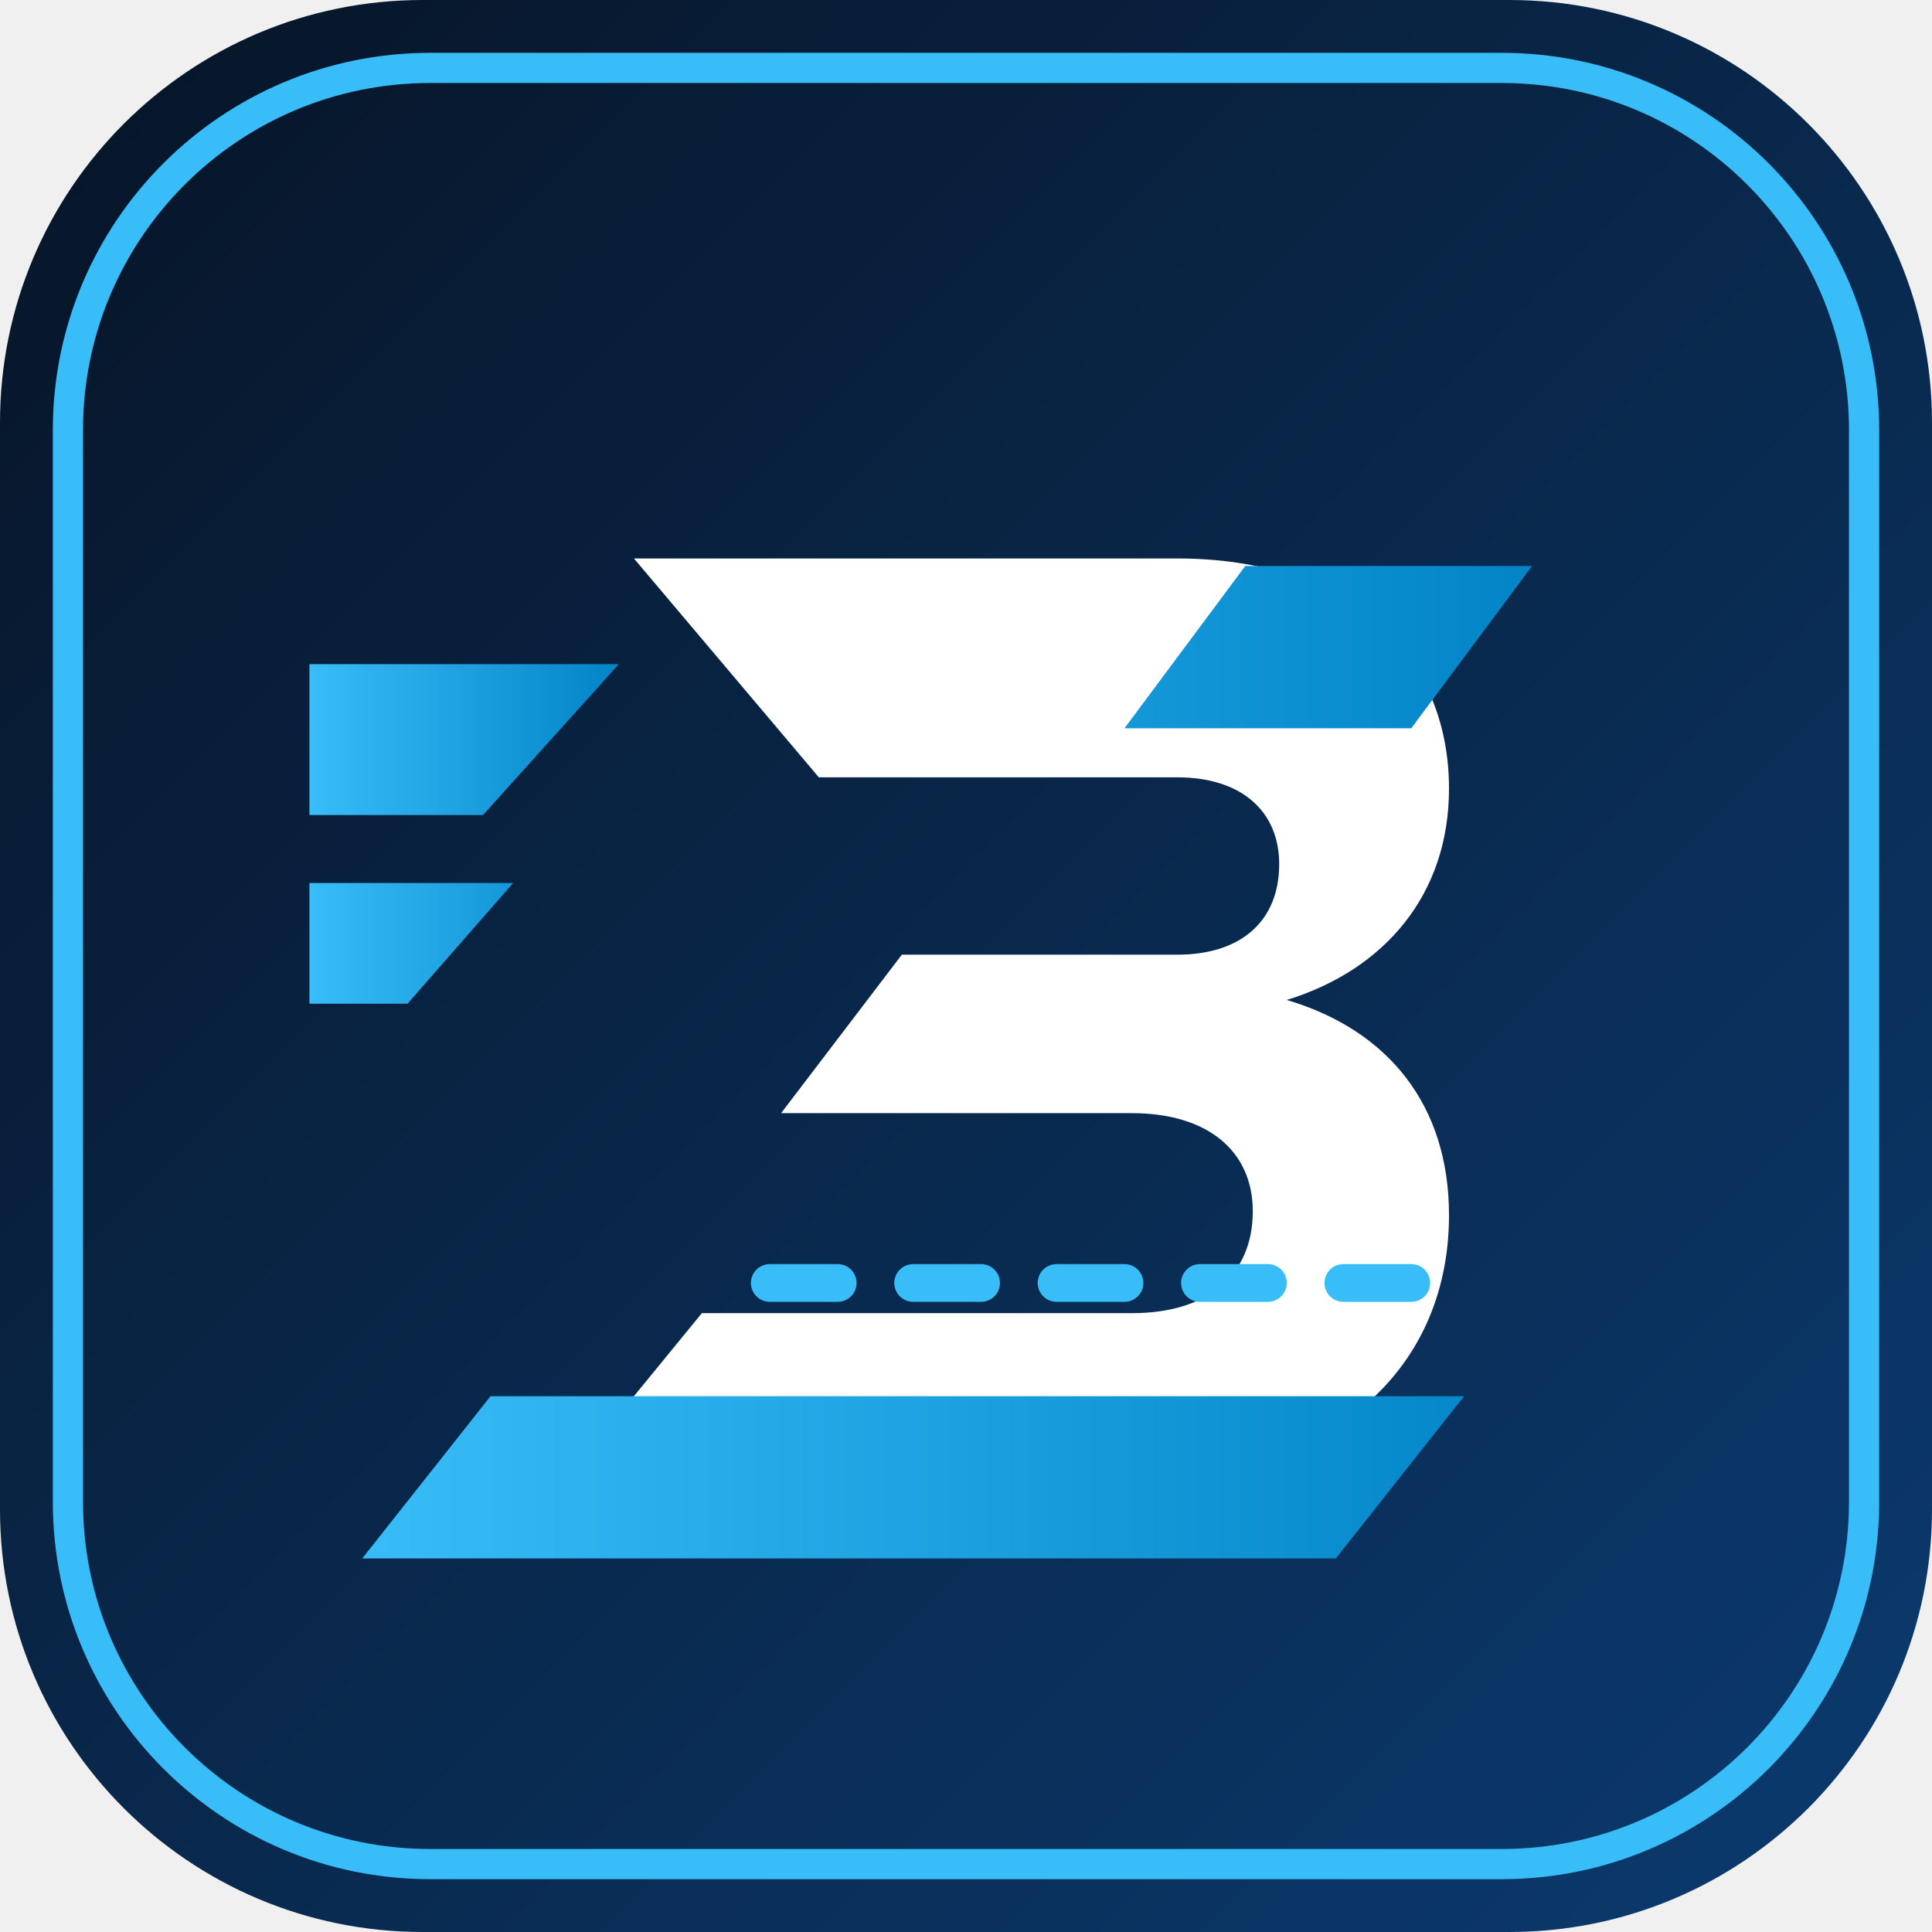
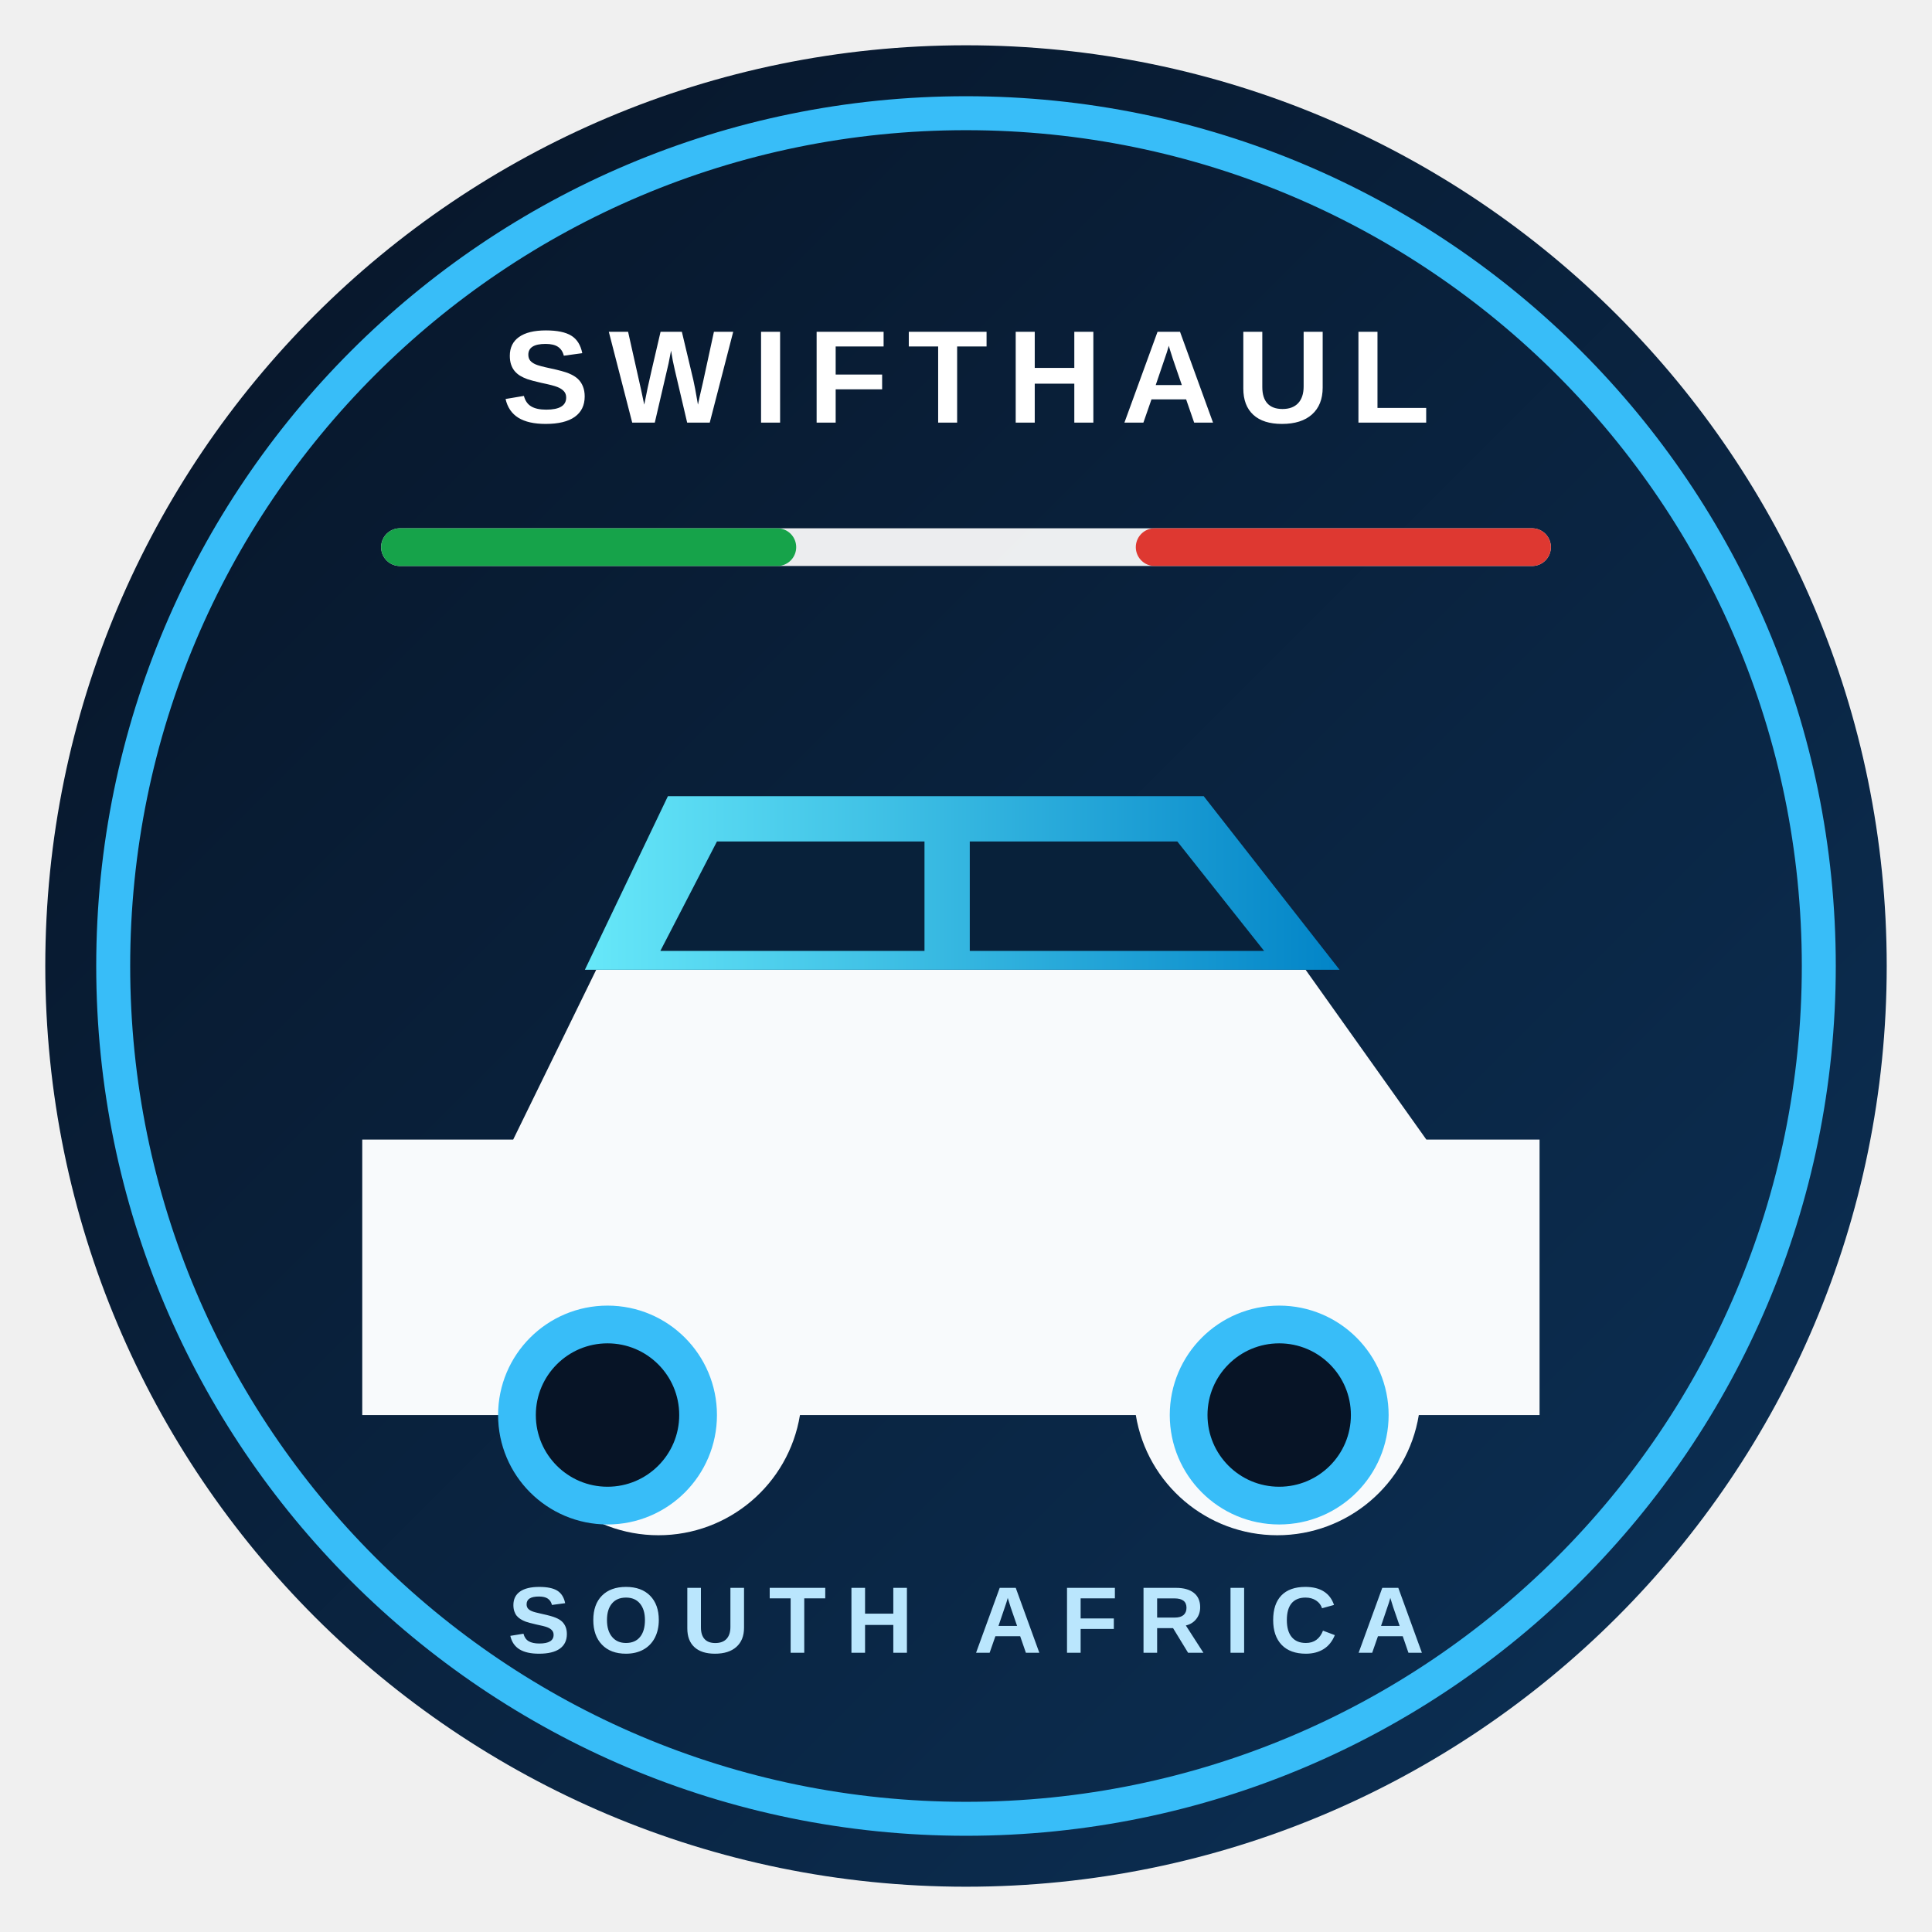
- <svg xmlns="http://www.w3.org/2000/svg" viewBox="0 0 512 512" width="512" height="512">
+ <svg xmlns="http://www.w3.org/2000/svg" viewBox="0 0 512 512">
  <defs>
    <linearGradient id="bg" x1="0" y1="0" x2="1" y2="1">
      <stop stop-color="#071426" />
-       <stop offset="1" stop-color="#0b3b70" />
+       <stop offset="1" stop-color="#0c3157" />
    </linearGradient>
-     <linearGradient id="blue" x1="0" y1="0" x2="1" y2="0">
-       <stop stop-color="#38bdf8" />
+     <linearGradient id="cyan" x1="0" y1="0" x2="1" y2="0">
+       <stop stop-color="#67e8f9" />
      <stop offset="1" stop-color="#0284c7" />
    </linearGradient>
  </defs>
-   <rect width="512" height="512" rx="112" fill="url(#bg)" />
-   <rect x="18" y="18" width="476" height="476" rx="96" fill="none" stroke="#38bdf8" stroke-width="8" />
-   <path d="M82 176h82l-36 40H82zm0 58h54l-28 32H82z" fill="url(#blue)" />
-   <path d="M168 148h144c45 0 72 25 72 61 0 28-17 48-43 56 27 8 43 28 43 57 0 43-34 70-83 70H150l36-44h114c20 0 32-10 32-27 0-16-12-26-32-26h-93l32-42h73c17 0 27-9 27-24 0-14-10-23-27-23h-95z" fill="#fff" />
-   <path d="M330 150h76l-32 43h-76zM130 370h258l-34 43H96z" fill="url(#blue)" />
-   <path d="M204 340h180" stroke="#38bdf8" stroke-width="10" stroke-linecap="round" stroke-dasharray="18 20" />
+   <circle cx="256" cy="256" r="244" fill="url(#bg)" />
+   <circle cx="256" cy="256" r="226" fill="none" stroke="#38bdf8" stroke-width="9" />
+   <path d="M96 302h40l22-45h188l32 45h30v73h-32a38 38 0 0 1-75 0h-89a38 38 0 0 1-75 0H96z" fill="#f8fafc" />
+   <path d="M177 211h142l36 46H155z" fill="url(#cyan)" />
+   <path d="M190 223h55v29h-70zm67 0h55l23 29h-78z" fill="#08213a" />
+   <circle cx="161" cy="375" r="24" fill="#071426" stroke="#38bdf8" stroke-width="10" />
+   <circle cx="339" cy="375" r="24" fill="#071426" stroke="#38bdf8" stroke-width="10" />
+   <path d="M106 145h300" stroke="#fff" stroke-width="10" stroke-linecap="round" opacity=".92" />
+   <path d="M106 145h100" stroke="#16a34a" stroke-width="10" stroke-linecap="round" />
+   <path d="M306 145h100" stroke="#de3831" stroke-width="10" stroke-linecap="round" />
+   <text x="256" y="112" text-anchor="middle" fill="#fff" font-family="Arial,sans-serif" font-size="35" font-weight="800" letter-spacing="5">SWIFTHAUL</text>
+   <text x="256" y="438" text-anchor="middle" fill="#bae6fd" font-family="Arial,sans-serif" font-size="25" font-weight="800" letter-spacing="5">SOUTH AFRICA</text>
</svg>
